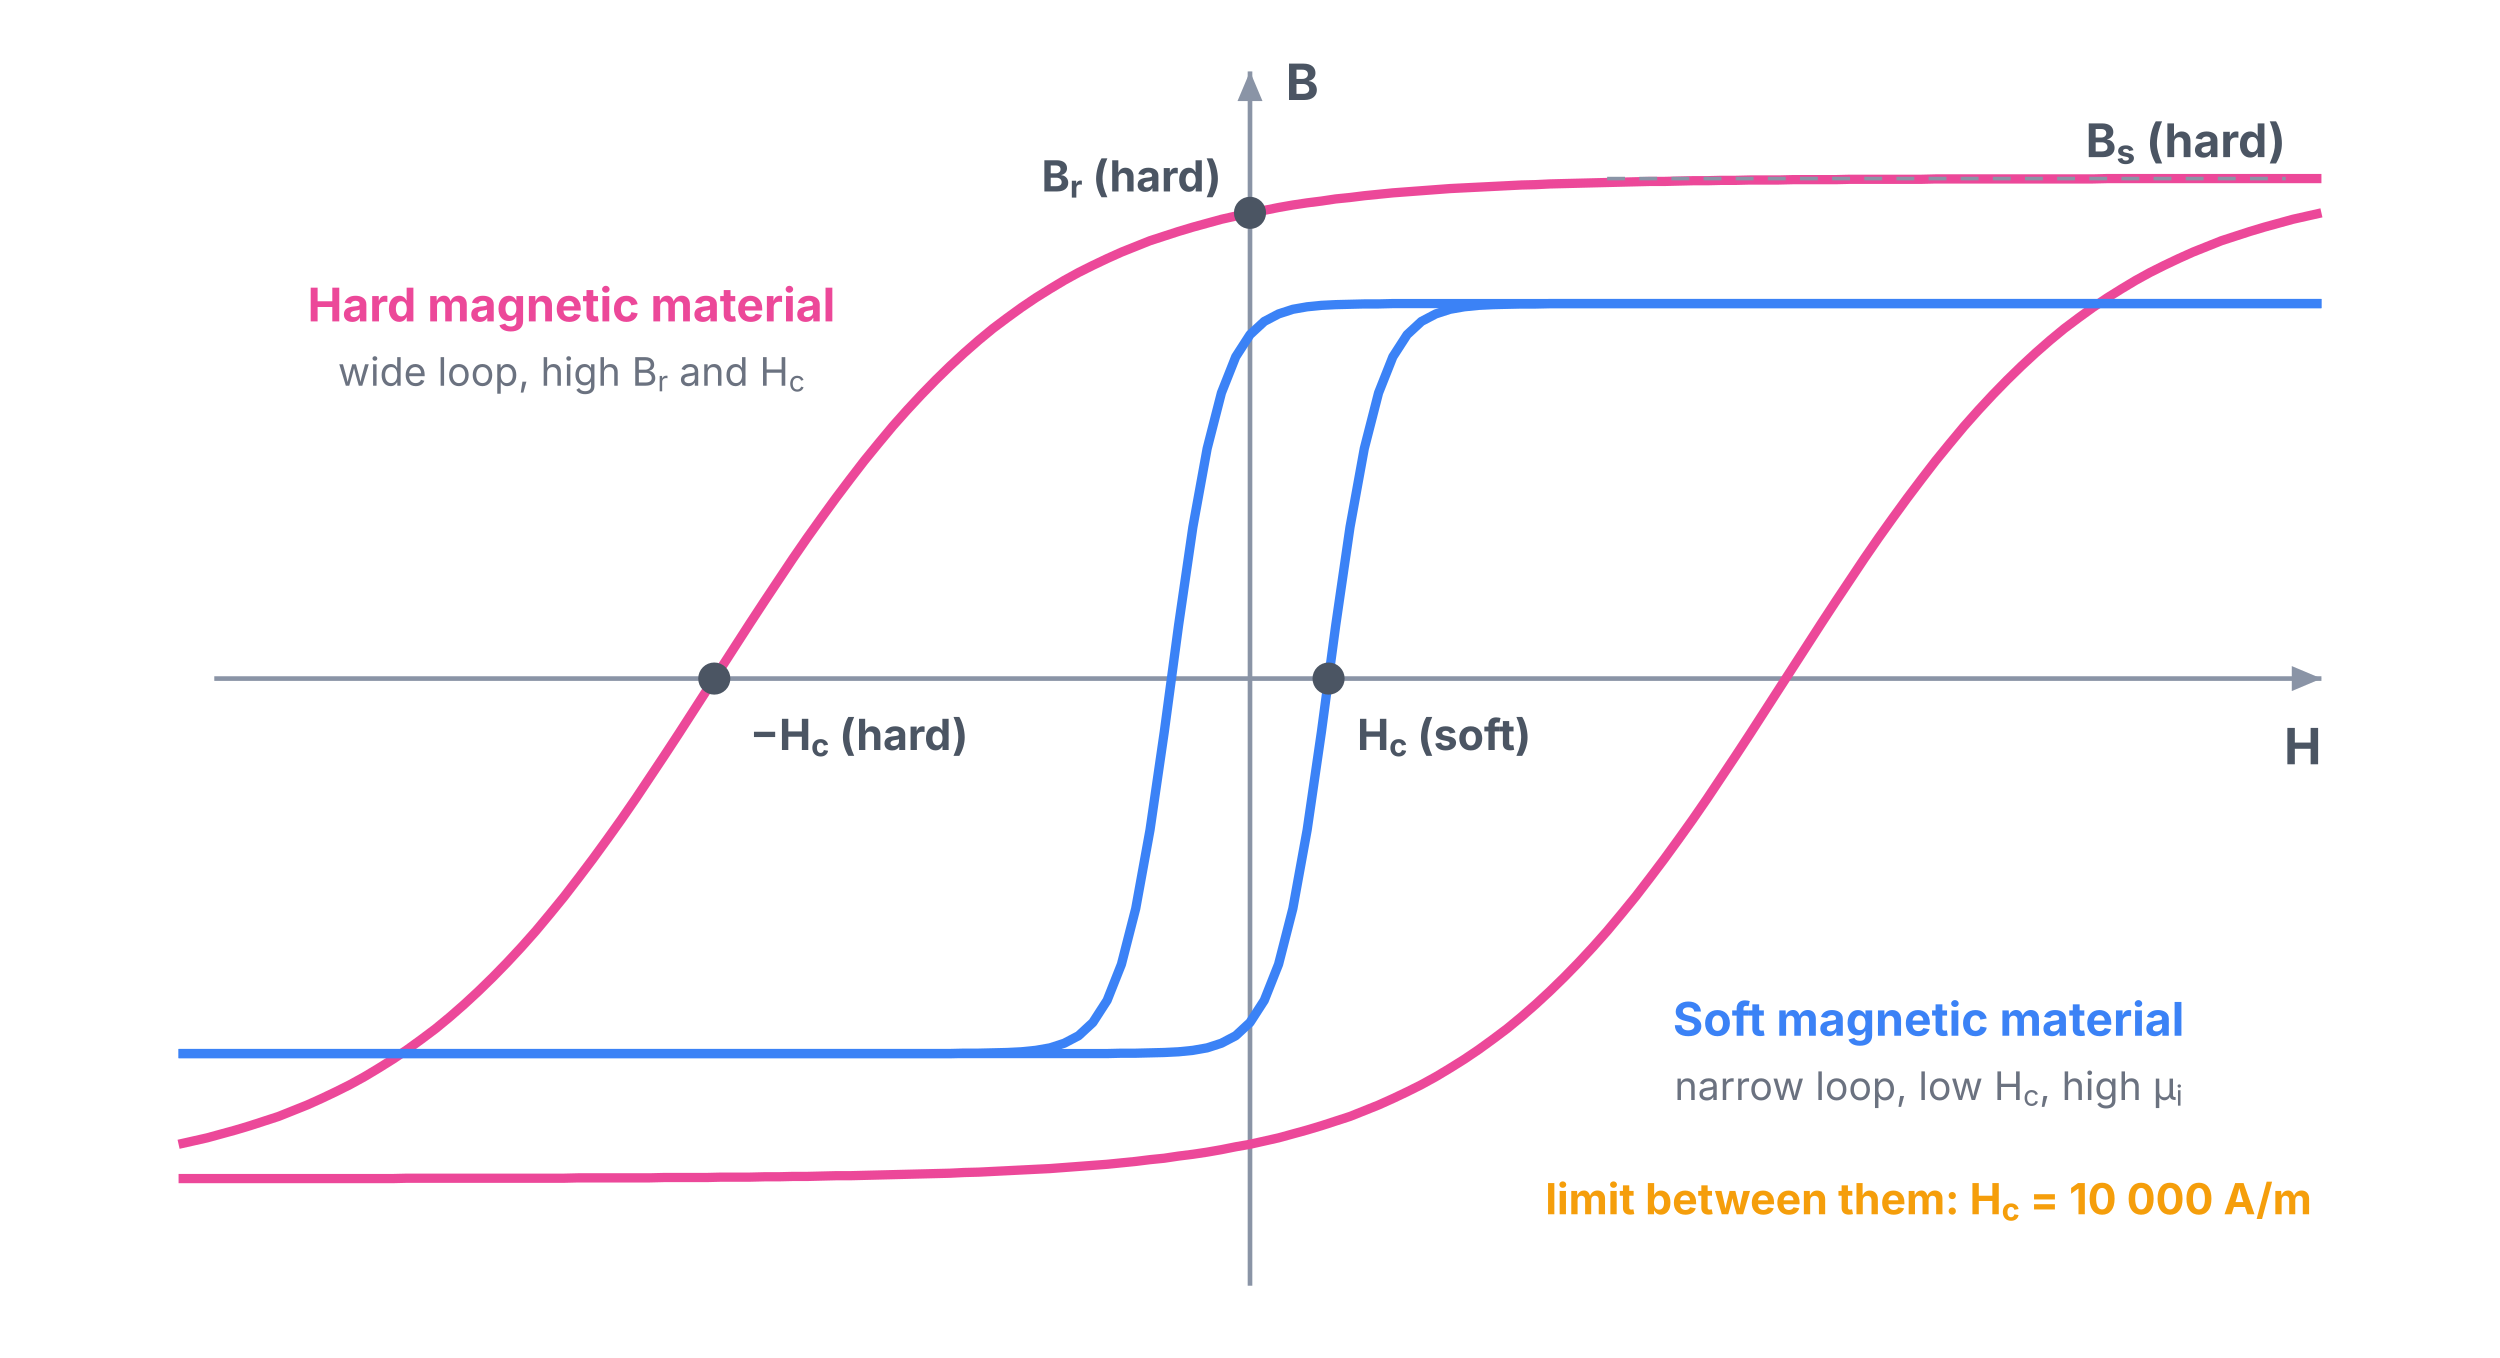
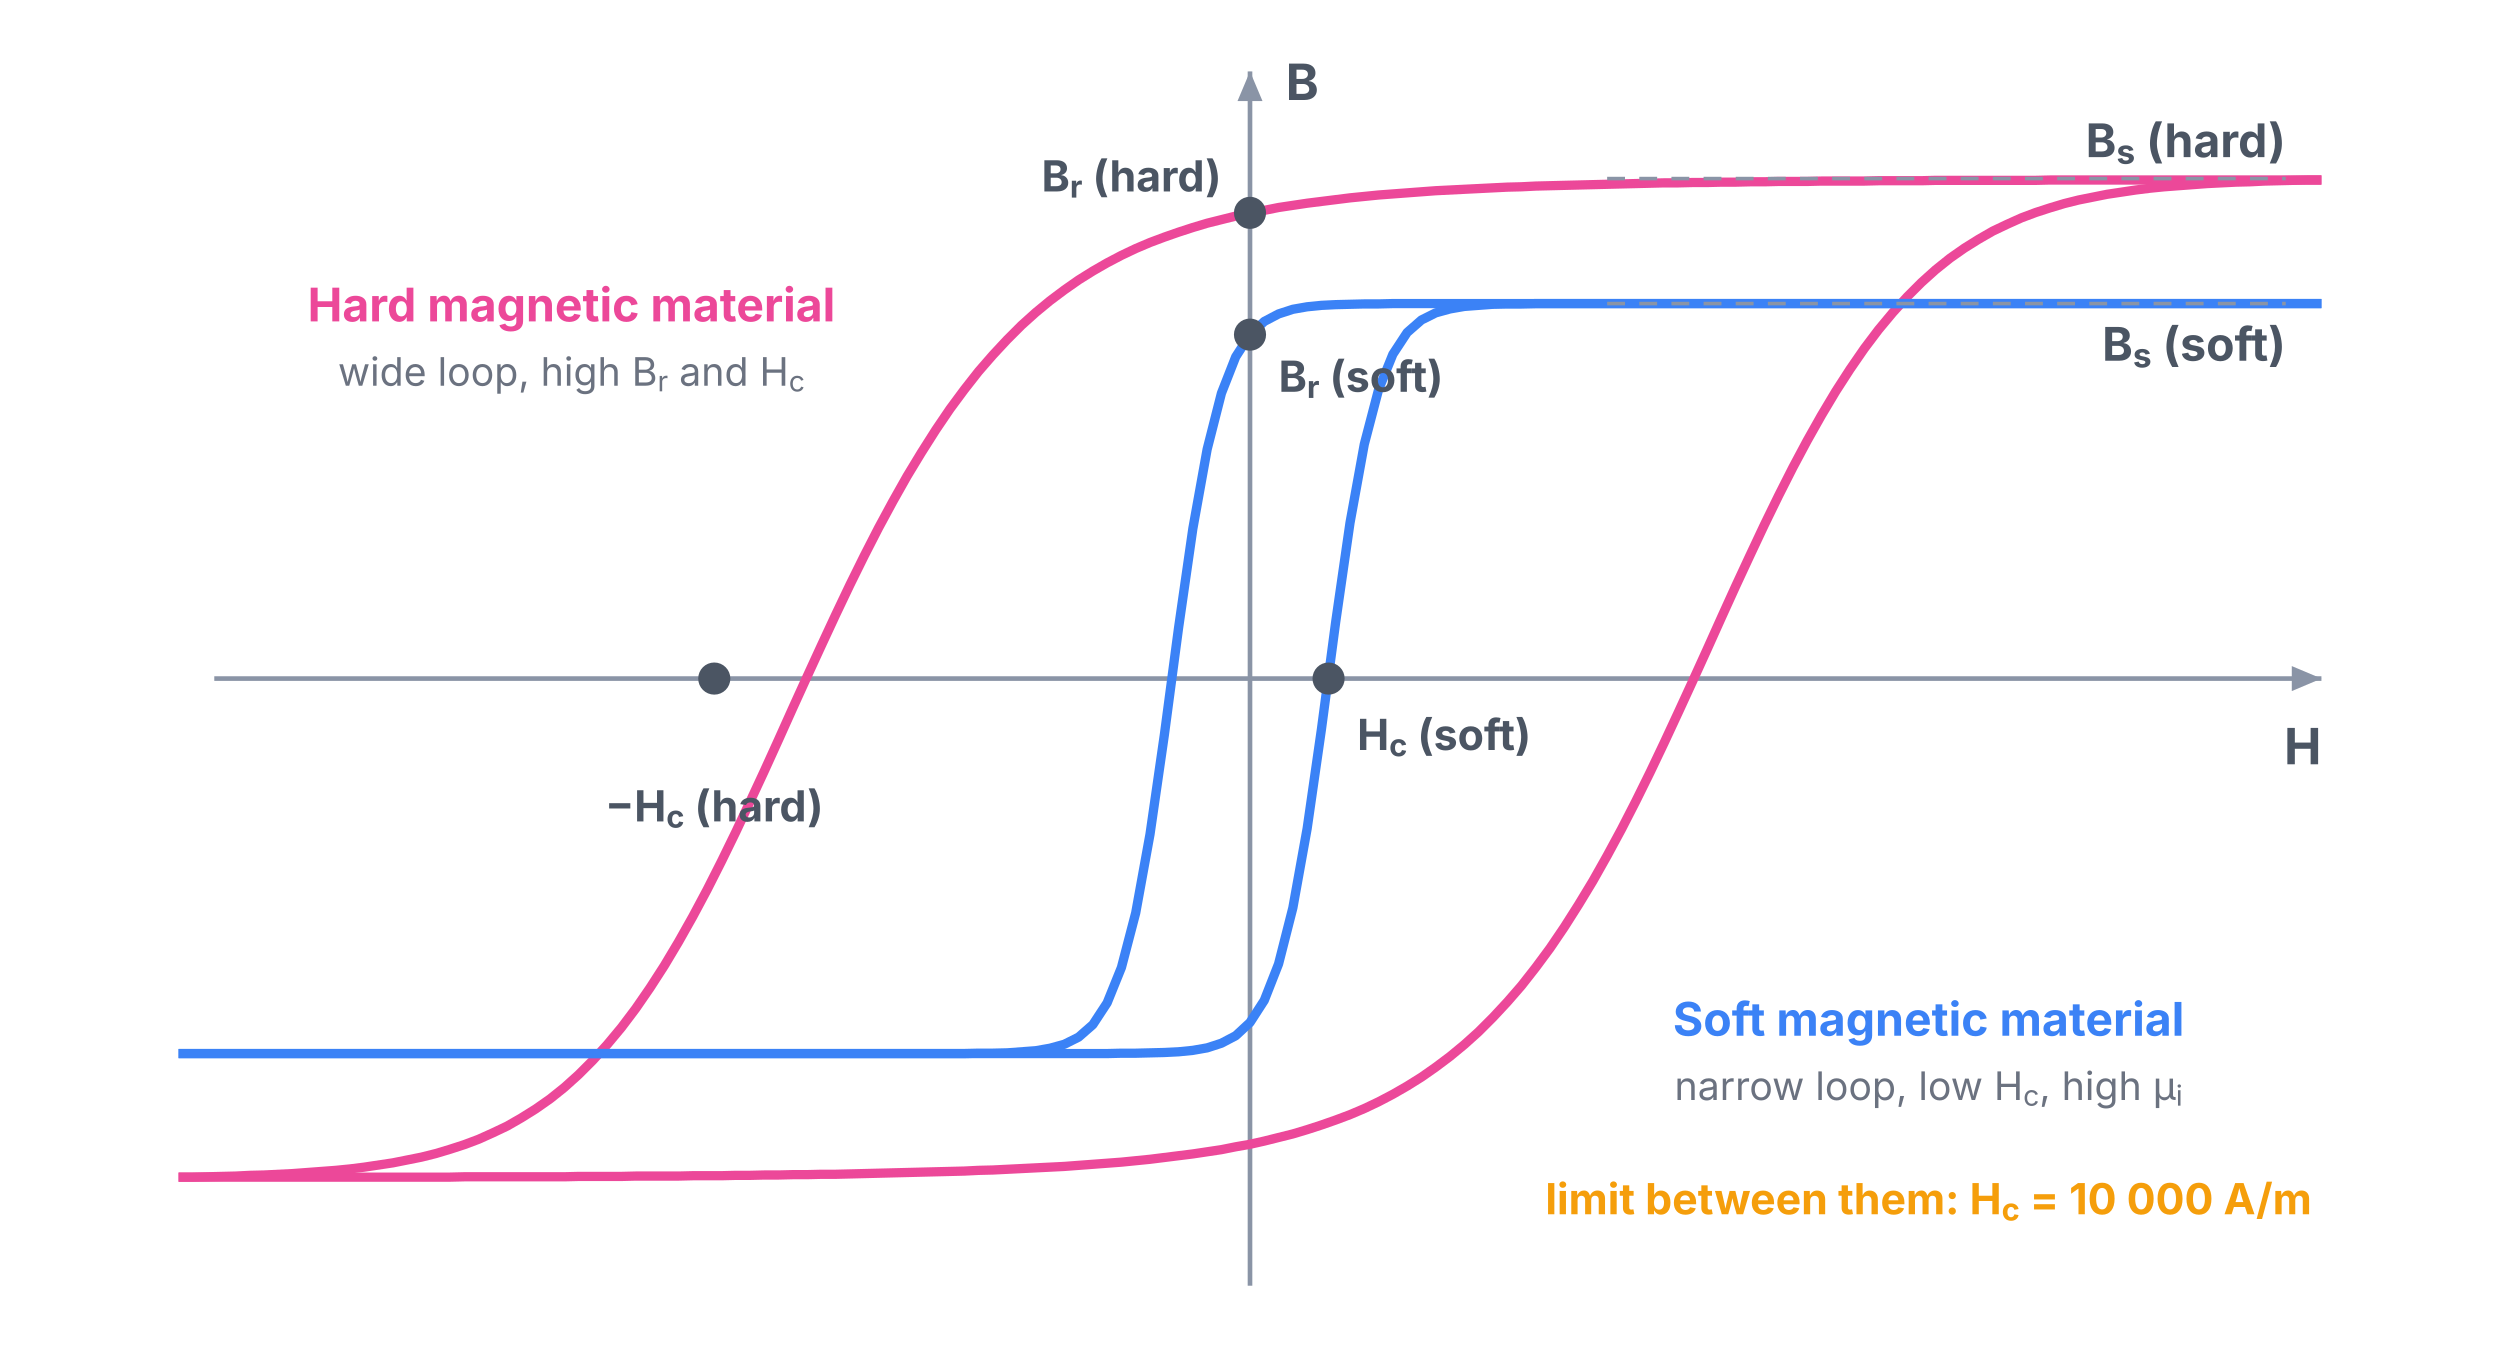
<svg xmlns="http://www.w3.org/2000/svg" viewBox="0 0 700 380" width="100%" class="fig-kit" style="max-width:700px;margin:0 auto;display:block" role="img" aria-label="Hysteresis loops of soft and hard magnetic materials">
  <g font-family="Inter, Arial, sans-serif" font-size="13" fill="#8a94a6">
    <line x1="60.0" y1="190.0" x2="650.0" y2="190.0" stroke="#8a94a6" stroke-width="1.3" />
    <path d="M650.0,190.0 L641.7,193.5 L641.7,186.5 Z" fill="#8a94a6" />
    <line x1="350.0" y1="360.0" x2="350.0" y2="20.0" stroke="#8a94a6" stroke-width="1.3" />
    <path d="M350.0,20.0 L353.5,28.3 L346.5,28.3 Z" fill="#8a94a6" />
    <text x="650.0" y="214.0" fill="#4b5563" font-size="14" font-weight="700" text-anchor="end">H</text>
    <text x="360.0" y="28.0" fill="#4b5563" font-size="14" font-weight="700" text-anchor="start">B</text>
-     <polyline points="50.0,320.4 54.0,319.5 58.0,318.6 62.0,317.5 66.0,316.4 70.0,315.2 74.0,313.9 78.0,312.6 82.0,311.0 86.0,309.4 90.0,307.6 94.0,305.7 98.0,303.7 102.0,301.5 106.0,299.1 110.0,296.6 114.0,293.9 118.0,291.0 122.0,288.0 126.0,284.7 130.0,281.2 134.0,277.5 138.0,273.6 142.0,269.5 146.0,265.2 150.0,260.7 154.0,255.9 158.0,251.0 162.0,245.8 166.0,240.5 170.0,235.0 174.0,229.4 178.0,223.6 182.0,217.6 186.0,211.6 190.0,205.5 194.0,199.3 198.0,193.1 202.0,186.9 206.0,180.7 210.0,174.5 214.0,168.4 218.0,162.4 222.0,156.4 226.0,150.6 230.0,145.0 234.0,139.5 238.0,134.2 242.0,129.0 246.0,124.1 250.0,119.3 254.0,114.8 258.0,110.5 262.0,106.4 266.0,102.5 270.0,98.8 274.0,95.3 278.0,92.0 282.0,89.0 286.0,86.1 290.0,83.4 294.0,80.9 298.0,78.5 302.0,76.3 306.0,74.3 310.0,72.4 314.0,70.6 318.0,69.0 322.0,67.4 326.0,66.1 330.0,64.8 334.0,63.6 338.0,62.5 342.0,61.4 346.0,60.5 350.0,59.6 354.0,58.9 358.0,58.1 362.0,57.4 366.0,56.8 370.0,56.3 374.0,55.7 378.0,55.3 382.0,54.8 386.0,54.4 390.0,54.0 394.0,53.7 398.0,53.4 402.0,53.1 406.0,52.8 410.0,52.6 414.0,52.4 418.0,52.2 422.0,52.0 426.0,51.8 430.0,51.7 434.0,51.5 438.0,51.4 442.0,51.3 446.0,51.2 450.0,51.1 454.0,51.0 458.0,50.9 462.0,50.8 466.0,50.8 470.0,50.7 474.0,50.6 478.0,50.6 482.0,50.5 486.0,50.5 490.0,50.4 494.0,50.4 498.0,50.4 502.0,50.3 506.0,50.3 510.0,50.3 514.0,50.3 518.0,50.2 522.0,50.2 526.0,50.2 530.0,50.2 534.0,50.2 538.0,50.2 542.0,50.1 546.0,50.1 550.0,50.1 554.0,50.1 558.0,50.1 562.0,50.1 566.0,50.1 570.0,50.1 574.0,50.1 578.0,50.1 582.0,50.1 586.0,50.1 590.0,50.0 594.0,50.0 598.0,50.0 602.0,50.0 606.0,50.0 610.0,50.0 614.0,50.0 618.0,50.0 622.0,50.0 626.0,50.0 630.0,50.0 634.0,50.0 638.0,50.0 642.0,50.0 646.0,50.0 650.0,50.0" fill="none" stroke="#ec4899" stroke-width="2.6" stroke-linejoin="round" />
-     <polyline points="50.0,330.0 54.0,330.0 58.0,330.0 62.0,330.0 66.0,330.0 70.0,330.0 74.0,330.0 78.0,330.0 82.0,330.0 86.0,330.0 90.0,330.0 94.0,330.0 98.0,330.0 102.0,330.0 106.0,330.0 110.0,330.0 114.0,329.9 118.0,329.9 122.0,329.9 126.0,329.9 130.0,329.9 134.0,329.9 138.0,329.9 142.0,329.9 146.0,329.9 150.0,329.9 154.0,329.9 158.0,329.9 162.0,329.8 166.0,329.8 170.0,329.8 174.0,329.8 178.0,329.8 182.0,329.8 186.0,329.7 190.0,329.7 194.0,329.7 198.0,329.7 202.0,329.6 206.0,329.6 210.0,329.6 214.0,329.5 218.0,329.5 222.0,329.4 226.0,329.4 230.0,329.3 234.0,329.2 238.0,329.2 242.0,329.1 246.0,329.0 250.0,328.9 254.0,328.8 258.0,328.7 262.0,328.6 266.0,328.5 270.0,328.3 274.0,328.2 278.0,328.0 282.0,327.8 286.0,327.6 290.0,327.4 294.0,327.2 298.0,326.9 302.0,326.6 306.0,326.3 310.0,326.0 314.0,325.6 318.0,325.2 322.0,324.7 326.0,324.3 330.0,323.7 334.0,323.2 338.0,322.6 342.0,321.9 346.0,321.1 350.0,320.4 354.0,319.5 358.0,318.6 362.0,317.5 366.0,316.4 370.0,315.2 374.0,313.9 378.0,312.6 382.0,311.0 386.0,309.4 390.0,307.6 394.0,305.7 398.0,303.7 402.0,301.5 406.0,299.1 410.0,296.6 414.0,293.9 418.0,291.0 422.0,288.0 426.0,284.7 430.0,281.2 434.0,277.5 438.0,273.6 442.0,269.5 446.0,265.2 450.0,260.7 454.0,255.9 458.0,251.0 462.0,245.8 466.0,240.5 470.0,235.0 474.0,229.4 478.0,223.6 482.0,217.6 486.0,211.6 490.0,205.5 494.0,199.3 498.0,193.1 502.0,186.9 506.0,180.7 510.0,174.5 514.0,168.4 518.0,162.4 522.0,156.4 526.0,150.6 530.0,145.0 534.0,139.5 538.0,134.2 542.0,129.0 546.0,124.1 550.0,119.3 554.0,114.8 558.0,110.5 562.0,106.4 566.0,102.5 570.0,98.8 574.0,95.3 578.0,92.0 582.0,89.0 586.0,86.1 590.0,83.4 594.0,80.9 598.0,78.5 602.0,76.3 606.0,74.3 610.0,72.4 614.0,70.6 618.0,69.0 622.0,67.4 626.0,66.1 630.0,64.8 634.0,63.6 638.0,62.5 642.0,61.4 646.0,60.5 650.0,59.6" fill="none" stroke="#ec4899" stroke-width="2.6" stroke-linejoin="round" />
-     <polyline points="50.0,295.0 54.0,295.0 58.0,295.0 62.0,295.0 66.0,295.0 70.0,295.0 74.0,295.0 78.0,295.0 82.0,295.0 86.0,295.0 90.0,295.0 94.0,295.0 98.0,295.0 102.0,295.0 106.0,295.0 110.0,295.0 114.0,295.0 118.0,295.0 122.0,295.0 126.0,295.0 130.0,295.0 134.0,295.0 138.0,295.0 142.0,295.0 146.0,295.0 150.0,295.0 154.0,295.0 158.0,295.0 162.0,295.0 166.0,295.0 170.0,295.0 174.0,295.0 178.0,295.0 182.0,295.0 186.0,295.0 190.0,295.0 194.0,295.0 198.0,295.0 202.0,295.0 206.0,295.0 210.0,295.0 214.0,295.0 218.0,295.0 222.0,295.0 226.0,295.0 230.0,295.0 234.0,295.0 238.0,295.0 242.0,295.0 246.0,295.0 250.0,295.0 254.0,295.0 258.0,295.0 262.0,295.0 266.0,295.0 270.0,294.9 274.0,294.9 278.0,294.8 282.0,294.7 286.0,294.5 290.0,294.1 294.0,293.4 298.0,292.1 302.0,290.0 306.0,286.3 310.0,280.1 314.0,270.0 318.0,254.4 322.0,232.4 326.0,204.9 330.0,175.1 334.0,147.6 338.0,125.6 342.0,110.0 346.0,99.9 350.0,93.7 354.0,90.0 358.0,87.9 362.0,86.6 366.0,85.9 370.0,85.5 374.0,85.3 378.0,85.2 382.0,85.1 386.0,85.1 390.0,85.0 394.0,85.0 398.0,85.0 402.0,85.0 406.0,85.0 410.0,85.0 414.0,85.0 418.0,85.0 422.0,85.0 426.0,85.0 430.0,85.0 434.0,85.0 438.0,85.0 442.0,85.0 446.0,85.0 450.0,85.0 454.0,85.0 458.0,85.0 462.0,85.0 466.0,85.0 470.0,85.0 474.0,85.0 478.0,85.0 482.0,85.0 486.0,85.0 490.0,85.0 494.0,85.0 498.0,85.0 502.0,85.0 506.0,85.0 510.0,85.0 514.0,85.0 518.0,85.0 522.0,85.0 526.0,85.0 530.0,85.0 534.0,85.0 538.0,85.0 542.0,85.0 546.0,85.0 550.0,85.0 554.0,85.0 558.0,85.0 562.0,85.0 566.0,85.0 570.0,85.0 574.0,85.0 578.0,85.0 582.0,85.0 586.0,85.0 590.0,85.0 594.0,85.0 598.0,85.0 602.0,85.0 606.0,85.0 610.0,85.0 614.0,85.0 618.0,85.0 622.0,85.0 626.0,85.0 630.0,85.0 634.0,85.0 638.0,85.0 642.0,85.0 646.0,85.0 650.0,85.0" fill="none" stroke="#3b82f6" stroke-width="2.6" stroke-linejoin="round" />
-     <polyline points="50.0,295.0 54.0,295.0 58.0,295.0 62.0,295.0 66.0,295.0 70.0,295.0 74.0,295.0 78.0,295.0 82.0,295.0 86.0,295.0 90.0,295.0 94.0,295.0 98.0,295.0 102.0,295.0 106.0,295.0 110.0,295.0 114.0,295.0 118.0,295.0 122.0,295.0 126.0,295.0 130.0,295.0 134.0,295.0 138.0,295.0 142.0,295.0 146.0,295.0 150.0,295.0 154.0,295.0 158.0,295.0 162.0,295.0 166.0,295.0 170.0,295.0 174.0,295.0 178.0,295.0 182.0,295.0 186.0,295.0 190.0,295.0 194.0,295.0 198.0,295.0 202.0,295.0 206.0,295.0 210.0,295.0 214.0,295.0 218.0,295.0 222.0,295.0 226.0,295.0 230.0,295.0 234.0,295.0 238.0,295.0 242.0,295.0 246.0,295.0 250.0,295.0 254.0,295.0 258.0,295.0 262.0,295.0 266.0,295.0 270.0,295.0 274.0,295.0 278.0,295.0 282.0,295.0 286.0,295.0 290.0,295.0 294.0,295.0 298.0,295.0 302.0,295.0 306.0,295.0 310.0,295.0 314.0,294.9 318.0,294.9 322.0,294.8 326.0,294.7 330.0,294.5 334.0,294.1 338.0,293.4 342.0,292.1 346.0,290.0 350.0,286.3 354.0,280.1 358.0,270.0 362.0,254.4 366.0,232.4 370.0,204.9 374.0,175.1 378.0,147.6 382.0,125.6 386.0,110.0 390.0,99.9 394.0,93.7 398.0,90.0 402.0,87.9 406.0,86.6 410.0,85.9 414.0,85.5 418.0,85.3 422.0,85.2 426.0,85.1 430.0,85.1 434.0,85.0 438.0,85.0 442.0,85.0 446.0,85.0 450.0,85.0 454.0,85.0 458.0,85.0 462.0,85.0 466.0,85.0 470.0,85.0 474.0,85.0 478.0,85.0 482.0,85.0 486.0,85.0 490.0,85.0 494.0,85.0 498.0,85.0 502.0,85.0 506.0,85.0 510.0,85.0 514.0,85.0 518.0,85.0 522.0,85.0 526.0,85.0 530.0,85.0 534.0,85.0 538.0,85.0 542.0,85.0 546.0,85.0 550.0,85.0 554.0,85.0 558.0,85.0 562.0,85.0 566.0,85.0 570.0,85.0 574.0,85.0 578.0,85.0 582.0,85.0 586.0,85.0 590.0,85.0 594.0,85.0 598.0,85.0 602.0,85.0 606.0,85.0 610.0,85.0 614.0,85.0 618.0,85.0 622.0,85.0 626.0,85.0 630.0,85.0 634.0,85.0 638.0,85.0 642.0,85.0 646.0,85.0 650.0,85.0" fill="none" stroke="#3b82f6" stroke-width="2.6" stroke-linejoin="round" />
+     <polyline points="50.0,329.6 54.0,329.6 58.0,329.5 62.0,329.4 66.0,329.3 70.0,329.1 74.0,329.0 78.0,328.8 82.0,328.6 86.0,328.3 90.0,328.0 94.0,327.7 98.0,327.3 102.0,326.8 106.0,326.2 110.0,325.6 114.0,324.8 118.0,324.0 122.0,323.0 126.0,321.8 130.0,320.5 134.0,319.0 138.0,317.2 142.0,315.3 146.0,313.0 150.0,310.5 154.0,307.7 158.0,304.5 162.0,300.9 166.0,296.9 170.0,292.5 174.0,287.7 178.0,282.4 182.0,276.6 186.0,270.4 190.0,263.7 194.0,256.6 198.0,249.1 202.0,241.2 206.0,233.0 210.0,224.5 214.0,215.9 218.0,207.1 222.0,198.2 226.0,189.4 230.0,180.7 234.0,172.1 238.0,163.7 242.0,155.6 246.0,147.8 250.0,140.4 254.0,133.3 258.0,126.7 262.0,120.4 266.0,114.5 270.0,109.1 274.0,104.0 278.0,99.4 282.0,95.1 286.0,91.1 290.0,87.5 294.0,84.2 298.0,81.2 302.0,78.4 306.0,75.9 310.0,73.6 314.0,71.5 318.0,69.6 322.0,67.9 326.0,66.4 330.0,65.0 334.0,63.7 338.0,62.5 342.0,61.5 346.0,60.5 350.0,59.6 354.0,58.9 358.0,58.1 362.0,57.5 366.0,56.9 370.0,56.4 374.0,55.9 378.0,55.4 382.0,55.0 386.0,54.6 390.0,54.3 394.0,54.0 398.0,53.7 402.0,53.4 406.0,53.2 410.0,53.0 414.0,52.8 418.0,52.6 422.0,52.4 426.0,52.3 430.0,52.1 434.0,52.0 438.0,51.9 442.0,51.8 446.0,51.7 450.0,51.6 454.0,51.5 458.0,51.4 462.0,51.3 466.0,51.2 470.0,51.2 474.0,51.1 478.0,51.1 482.0,51.0 486.0,51.0 490.0,50.9 494.0,50.9 498.0,50.8 502.0,50.8 506.0,50.8 510.0,50.7 514.0,50.7 518.0,50.7 522.0,50.7 526.0,50.6 530.0,50.6 534.0,50.6 538.0,50.6 542.0,50.5 546.0,50.5 550.0,50.5 554.0,50.5 558.0,50.5 562.0,50.5 566.0,50.5 570.0,50.5 574.0,50.4 578.0,50.4 582.0,50.4 586.0,50.4 590.0,50.4 594.0,50.4 598.0,50.4 602.0,50.4 606.0,50.4 610.0,50.4 614.0,50.4 618.0,50.4 622.0,50.4 626.0,50.4 630.0,50.4 634.0,50.4 638.0,50.4 642.0,50.4 646.0,50.4 650.0,50.4" fill="none" stroke="#ec4899" stroke-width="2.6" stroke-linejoin="round" />
+     <polyline points="50.0,329.6 54.0,329.6 58.0,329.6 62.0,329.6 66.0,329.6 70.0,329.6 74.0,329.6 78.0,329.6 82.0,329.6 86.0,329.6 90.0,329.6 94.0,329.6 98.0,329.6 102.0,329.6 106.0,329.6 110.0,329.6 114.0,329.6 118.0,329.6 122.0,329.6 126.0,329.6 130.0,329.5 134.0,329.5 138.0,329.5 142.0,329.5 146.0,329.5 150.0,329.5 154.0,329.5 158.0,329.5 162.0,329.4 166.0,329.4 170.0,329.4 174.0,329.4 178.0,329.3 182.0,329.3 186.0,329.3 190.0,329.3 194.0,329.2 198.0,329.2 202.0,329.2 206.0,329.1 210.0,329.1 214.0,329.0 218.0,329.0 222.0,328.9 226.0,328.9 230.0,328.8 234.0,328.8 238.0,328.7 242.0,328.6 246.0,328.5 250.0,328.4 254.0,328.3 258.0,328.2 262.0,328.1 266.0,328.0 270.0,327.9 274.0,327.7 278.0,327.6 282.0,327.4 286.0,327.2 290.0,327.0 294.0,326.8 298.0,326.6 302.0,326.3 306.0,326.0 310.0,325.7 314.0,325.4 318.0,325.0 322.0,324.6 326.0,324.1 330.0,323.6 334.0,323.1 338.0,322.5 342.0,321.9 346.0,321.1 350.0,320.4 354.0,319.5 358.0,318.5 362.0,317.5 366.0,316.3 370.0,315.0 374.0,313.6 378.0,312.1 382.0,310.4 386.0,308.5 390.0,306.4 394.0,304.1 398.0,301.6 402.0,298.8 406.0,295.8 410.0,292.5 414.0,288.9 418.0,284.9 422.0,280.6 426.0,276.0 430.0,270.9 434.0,265.5 438.0,259.6 442.0,253.3 446.0,246.7 450.0,239.6 454.0,232.2 458.0,224.4 462.0,216.3 466.0,207.9 470.0,199.3 474.0,190.6 478.0,181.8 482.0,172.9 486.0,164.1 490.0,155.5 494.0,147.0 498.0,138.8 502.0,130.9 506.0,123.4 510.0,116.3 514.0,109.6 518.0,103.4 522.0,97.6 526.0,92.3 530.0,87.5 534.0,83.1 538.0,79.1 542.0,75.5 546.0,72.3 550.0,69.5 554.0,67.0 558.0,64.7 562.0,62.8 566.0,61.0 570.0,59.5 574.0,58.2 578.0,57.0 582.0,56.0 586.0,55.2 590.0,54.4 594.0,53.8 598.0,53.2 602.0,52.7 606.0,52.3 610.0,52.0 614.0,51.7 618.0,51.4 622.0,51.2 626.0,51.0 630.0,50.9 634.0,50.7 638.0,50.6 642.0,50.5 646.0,50.4 650.0,50.4" fill="none" stroke="#ec4899" stroke-width="2.6" stroke-linejoin="round" />
+     <polyline points="50.0,295.0 54.0,295.0 58.0,295.0 62.0,295.0 66.0,295.0 70.0,295.0 74.0,295.0 78.0,295.0 82.0,295.0 86.0,295.0 90.0,295.0 94.0,295.0 98.0,295.0 102.0,295.0 106.0,295.0 110.0,295.0 114.0,295.0 118.0,295.0 122.0,295.0 126.0,295.0 130.0,295.0 134.0,295.0 138.0,295.0 142.0,295.0 146.0,295.0 150.0,295.0 154.0,295.0 158.0,295.0 162.0,295.0 166.0,295.0 170.0,295.0 174.0,295.0 178.0,295.0 182.0,295.0 186.0,295.0 190.0,295.0 194.0,295.0 198.0,295.0 202.0,295.0 206.0,295.0 210.0,295.0 214.0,295.0 218.0,295.0 222.0,295.0 226.0,295.0 230.0,295.0 234.0,295.0 238.0,295.0 242.0,295.0 246.0,295.0 250.0,295.0 254.0,295.0 258.0,295.0 262.0,295.0 266.0,295.0 270.0,295.0 274.0,294.9 278.0,294.9 282.0,294.8 286.0,294.5 290.0,294.2 294.0,293.5 298.0,292.4 302.0,290.4 306.0,286.9 310.0,280.8 314.0,270.9 318.0,255.6 322.0,233.6 326.0,205.9 330.0,175.8 334.0,148.0 338.0,125.8 342.0,110.1 346.0,99.9 350.0,93.7 354.0,90.0 358.0,87.9 362.0,86.6 366.0,85.9 370.0,85.5 374.0,85.3 378.0,85.2 382.0,85.1 386.0,85.1 390.0,85.0 394.0,85.0 398.0,85.0 402.0,85.0 406.0,85.0 410.0,85.0 414.0,85.0 418.0,85.0 422.0,85.0 426.0,85.0 430.0,85.0 434.0,85.0 438.0,85.0 442.0,85.0 446.0,85.0 450.0,85.0 454.0,85.0 458.0,85.0 462.0,85.0 466.0,85.0 470.0,85.0 474.0,85.0 478.0,85.0 482.0,85.0 486.0,85.0 490.0,85.0 494.0,85.0 498.0,85.0 502.0,85.0 506.0,85.0 510.0,85.0 514.0,85.0 518.0,85.0 522.0,85.0 526.0,85.0 530.0,85.0 534.0,85.0 538.0,85.0 542.0,85.0 546.0,85.0 550.0,85.0 554.0,85.0 558.0,85.0 562.0,85.0 566.0,85.0 570.0,85.0 574.0,85.0 578.0,85.0 582.0,85.0 586.0,85.0 590.0,85.0 594.0,85.0 598.0,85.0 602.0,85.0 606.0,85.0 610.0,85.0 614.0,85.0 618.0,85.0 622.0,85.0 626.0,85.0 630.0,85.0 634.0,85.0 638.0,85.0 642.0,85.0 646.0,85.0 650.0,85.0" fill="none" stroke="#3b82f6" stroke-width="2.6" stroke-linejoin="round" />
+     <polyline points="50.0,295.0 54.0,295.0 58.0,295.0 62.0,295.0 66.0,295.0 70.0,295.0 74.0,295.0 78.0,295.0 82.0,295.0 86.0,295.0 90.0,295.0 94.0,295.0 98.0,295.0 102.0,295.0 106.0,295.0 110.0,295.0 114.0,295.0 118.0,295.0 122.0,295.0 126.0,295.0 130.0,295.0 134.0,295.0 138.0,295.0 142.0,295.0 146.0,295.0 150.0,295.0 154.0,295.0 158.0,295.0 162.0,295.0 166.0,295.0 170.0,295.0 174.0,295.0 178.0,295.0 182.0,295.0 186.0,295.0 190.0,295.0 194.0,295.0 198.0,295.0 202.0,295.0 206.0,295.0 210.0,295.0 214.0,295.0 218.0,295.0 222.0,295.0 226.0,295.0 230.0,295.0 234.0,295.0 238.0,295.0 242.0,295.0 246.0,295.0 250.0,295.0 254.0,295.0 258.0,295.0 262.0,295.0 266.0,295.0 270.0,295.0 274.0,295.0 278.0,295.0 282.0,295.0 286.0,295.0 290.0,295.0 294.0,295.0 298.0,295.0 302.0,295.0 306.0,295.0 310.0,295.0 314.0,294.9 318.0,294.9 322.0,294.8 326.0,294.7 330.0,294.5 334.0,294.1 338.0,293.4 342.0,292.1 346.0,290.0 350.0,286.3 354.0,280.1 358.0,269.9 362.0,254.2 366.0,232.0 370.0,204.2 374.0,174.1 378.0,146.4 382.0,124.4 386.0,109.1 390.0,99.2 394.0,93.1 398.0,89.6 402.0,87.6 406.0,86.5 410.0,85.8 414.0,85.5 418.0,85.2 422.0,85.1 426.0,85.1 430.0,85.0 434.0,85.0 438.0,85.0 442.0,85.0 446.0,85.0 450.0,85.0 454.0,85.0 458.0,85.0 462.0,85.0 466.0,85.0 470.0,85.0 474.0,85.0 478.0,85.0 482.0,85.0 486.0,85.0 490.0,85.0 494.0,85.0 498.0,85.0 502.0,85.0 506.0,85.0 510.0,85.0 514.0,85.0 518.0,85.0 522.0,85.0 526.0,85.0 530.0,85.0 534.0,85.0 538.0,85.0 542.0,85.0 546.0,85.0 550.0,85.0 554.0,85.0 558.0,85.0 562.0,85.0 566.0,85.0 570.0,85.0 574.0,85.0 578.0,85.0 582.0,85.0 586.0,85.0 590.0,85.0 594.0,85.0 598.0,85.0 602.0,85.0 606.0,85.0 610.0,85.0 614.0,85.0 618.0,85.0 622.0,85.0 626.0,85.0 630.0,85.0 634.0,85.0 638.0,85.0 642.0,85.0 646.0,85.0 650.0,85.0" fill="none" stroke="#3b82f6" stroke-width="2.6" stroke-linejoin="round" />
    <line x1="450.0" y1="50.0" x2="640.0" y2="50.0" stroke="#8a94a6" stroke-width="1.0" stroke-dasharray="5,4" />
    <text x="640.0" y="44.0" fill="#4b5563" font-size="13" font-weight="700" text-anchor="end">B<tspan baseline-shift="sub" font-size="72%">s</tspan> (hard)</text>
+     <line x1="450.0" y1="85.0" x2="640.0" y2="85.0" stroke="#8a94a6" stroke-width="1.0" stroke-dasharray="5,4" />
+     <text x="640.0" y="101.0" fill="#4b5563" font-size="13" font-weight="700" text-anchor="end">B<tspan baseline-shift="sub" font-size="72%">s</tspan> (soft)</text>
+     <circle cx="350.0" cy="93.7" r="4" fill="#4b5563" stroke="#4b5563" stroke-width="1" />
+     <text x="358.0" y="109.7" fill="#4b5563" font-size="12" font-weight="700" text-anchor="start">B<tspan baseline-shift="sub" font-size="72%">r</tspan> (soft)</text>
    <circle cx="350.0" cy="59.6" r="4" fill="#4b5563" stroke="#4b5563" stroke-width="1" />
    <text x="342.0" y="53.6" fill="#4b5563" font-size="12" font-weight="700" text-anchor="end">B<tspan baseline-shift="sub" font-size="72%">r</tspan> (hard)</text>
    <circle cx="200.0" cy="190.0" r="4" fill="#4b5563" stroke="#4b5563" stroke-width="1" />
-     <text x="210.0" y="210.0" fill="#4b5563" font-size="12" font-weight="700" text-anchor="start">−H<tspan baseline-shift="sub" font-size="72%">c</tspan> (hard)</text>
+     <text x="200.0" y="230.0" fill="#4b5563" font-size="12" font-weight="700" text-anchor="middle">−H<tspan baseline-shift="sub" font-size="72%">c</tspan> (hard)</text>
    <circle cx="372.0" cy="190.0" r="4" fill="#4b5563" stroke="#4b5563" stroke-width="1" />
    <text x="380.0" y="210.0" fill="#4b5563" font-size="12" font-weight="700" text-anchor="start">H<tspan baseline-shift="sub" font-size="72%">c</tspan> (soft)</text>
    <text x="160.0" y="90.0" fill="#ec4899" font-size="13" font-weight="700" text-anchor="middle">Hard magnetic material</text>
    <text x="160.0" y="108.0" fill="#6b7280" font-size="11" font-weight="400" text-anchor="middle">wide loop, high B<tspan baseline-shift="sub" font-size="72%">r</tspan> and H<tspan baseline-shift="sub" font-size="72%">c</tspan>
    </text>
    <text x="540.0" y="290.0" fill="#3b82f6" font-size="13" font-weight="700" text-anchor="middle">Soft magnetic material</text>
    <text x="540.0" y="308.0" fill="#6b7280" font-size="11" font-weight="400" text-anchor="middle">narrow loop, low H<tspan baseline-shift="sub" font-size="72%">c</tspan>, high μ<tspan baseline-shift="sub" font-size="72%">i</tspan>
    </text>
    <text x="540.0" y="340.0" fill="#f59e0b" font-size="12" font-weight="700" text-anchor="middle">limit between them: H<tspan baseline-shift="sub" font-size="72%">c</tspan> = 10 000 A/m</text>
  </g>
</svg>
